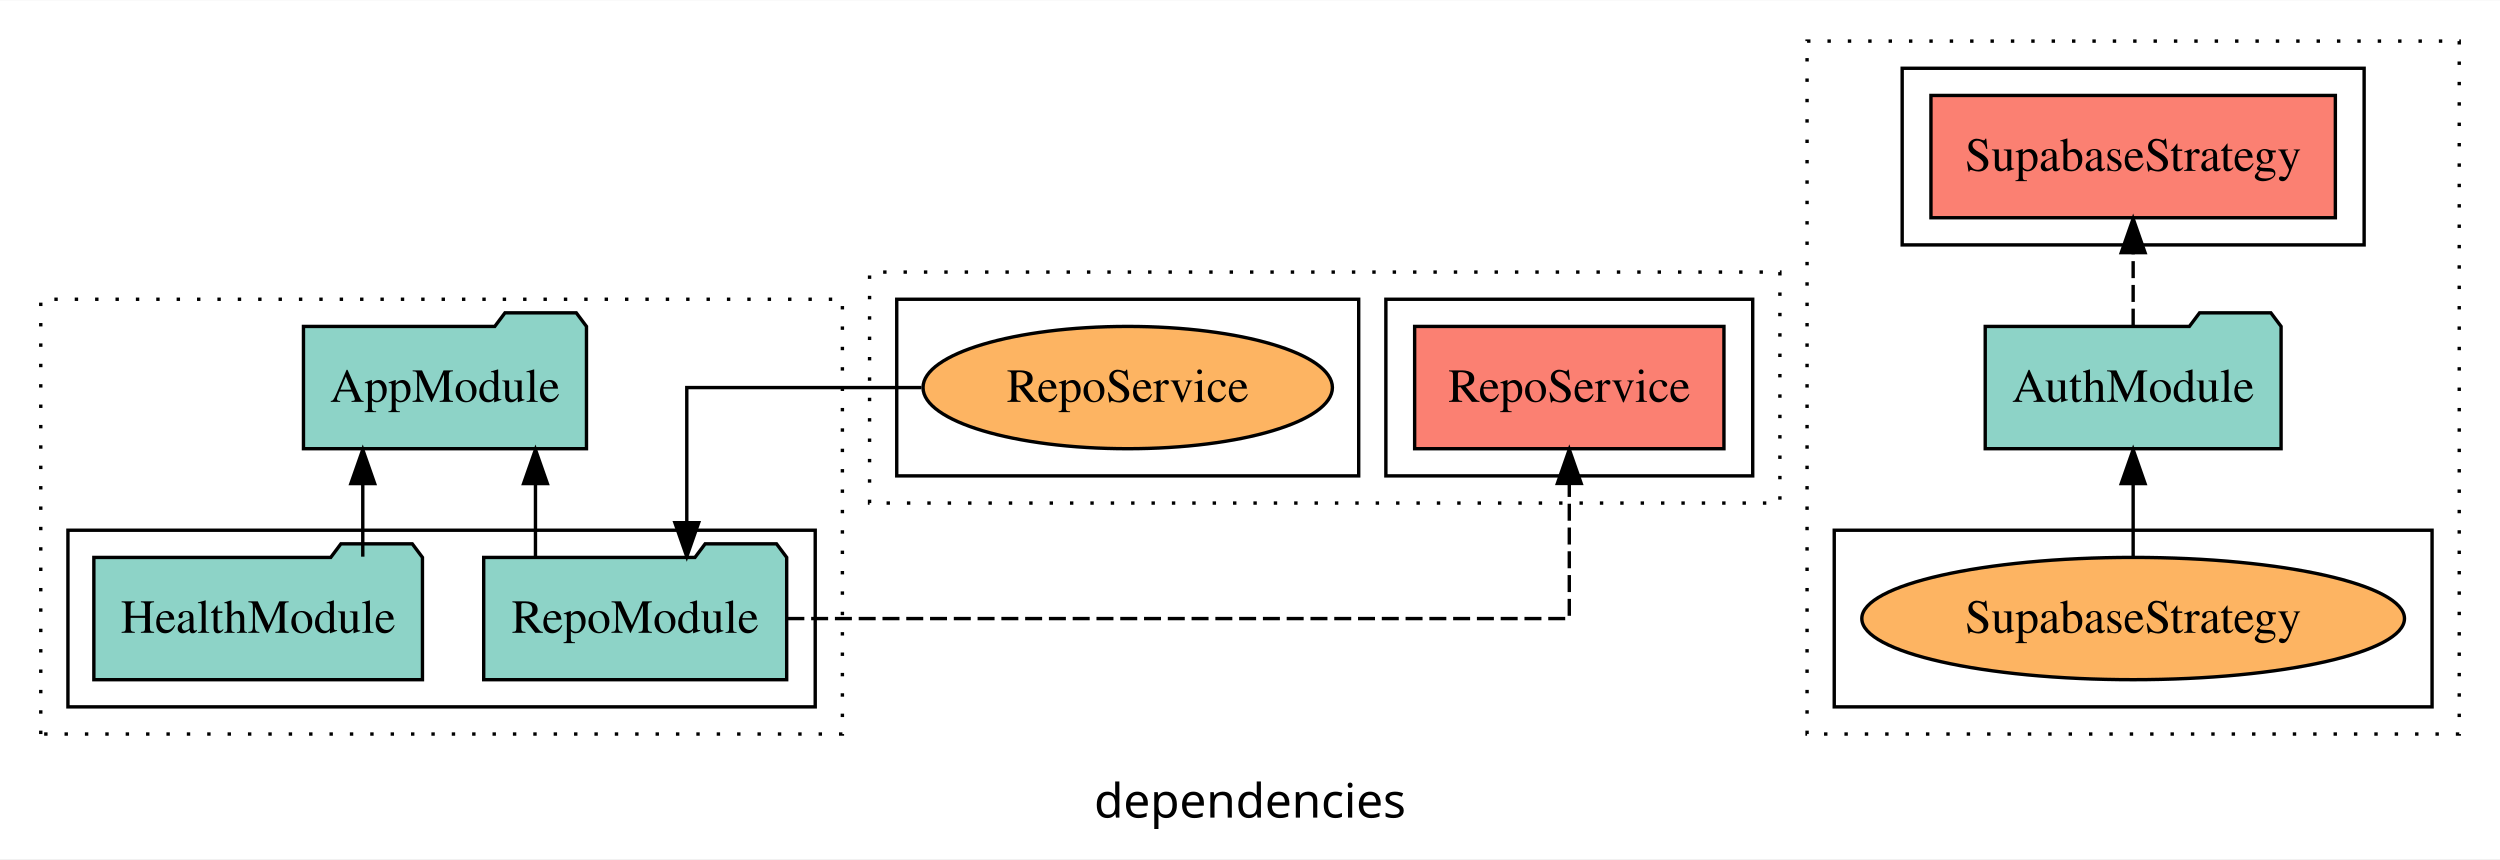
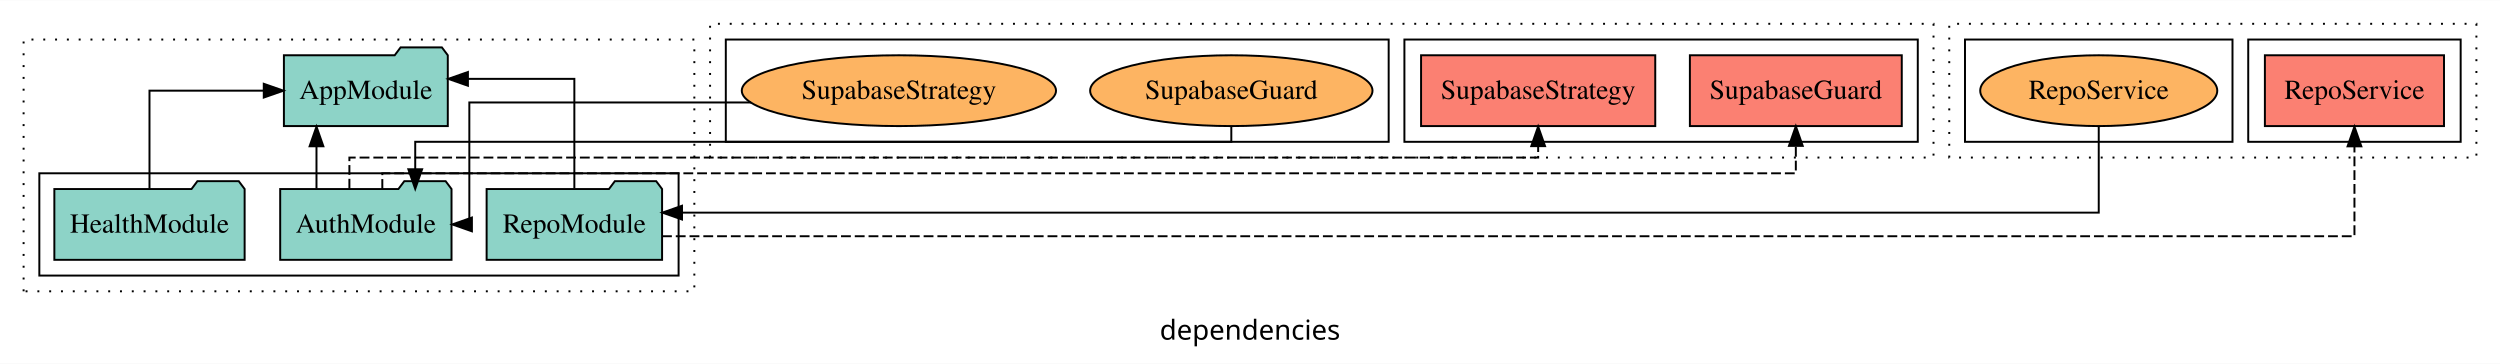
- <svg xmlns="http://www.w3.org/2000/svg" width="736pt" height="253pt" viewBox="0.00 0.00 736.00 252.80">
-   <g id="graph0" class="graph" transform="scale(1 1) rotate(0) translate(4 248.8)">
-     <polygon fill="white" stroke="transparent" points="-4,4 -4,-248.8 732,-248.8 732,4 -4,4" />
-     <text text-anchor="middle" x="364" y="-8.2" font-family="sans-serif" font-size="14.00">dependencies</text>
+ <svg xmlns="http://www.w3.org/2000/svg" width="1271pt" height="185pt" viewBox="0.00 0.00 1271.00 184.80">
+   <g id="graph0" class="graph" transform="scale(1 1) rotate(0) translate(4 180.8)">
+     <polygon fill="white" stroke="transparent" points="-4,4 -4,-180.8 1267,-180.8 1267,4 -4,4" />
+     <text text-anchor="middle" x="631.5" y="-8.2" font-family="sans-serif" font-size="14.00">dependencies</text>
    <g id="clust1" class="cluster">
-       <polygon fill="none" stroke="black" stroke-dasharray="1,5" points="8,-32.8 8,-160.8 244,-160.8 244,-32.8 8,-32.8" />
+       <polygon fill="none" stroke="black" stroke-dasharray="1,5" points="8,-32.8 8,-160.8 349,-160.8 349,-32.8 8,-32.8" />
    </g>
    <g id="clust3" class="cluster">
-       <polygon fill="none" stroke="black" points="16,-40.8 16,-92.8 236,-92.8 236,-40.8 16,-40.8" />
+       <polygon fill="none" stroke="black" points="16,-40.8 16,-92.8 341,-92.8 341,-40.8 16,-40.8" />
    </g>
    <g id="clust7" class="cluster">
-       <polygon fill="none" stroke="black" stroke-dasharray="1,5" points="528,-32.8 528,-236.8 720,-236.8 720,-32.8 528,-32.8" />
+       <polygon fill="none" stroke="black" stroke-dasharray="1,5" points="357,-100.8 357,-168.8 979,-168.8 979,-100.8 357,-100.8" />
    </g>
    <g id="clust10" class="cluster">
-       <polygon fill="none" stroke="black" points="556,-176.8 556,-228.8 692,-228.8 692,-176.8 556,-176.8" />
+       <polygon fill="none" stroke="black" points="710,-108.8 710,-160.8 971,-160.8 971,-108.8 710,-108.8" />
    </g>
    <g id="clust12" class="cluster">
-       <polygon fill="none" stroke="black" points="536,-40.8 536,-92.8 712,-92.8 712,-40.8 536,-40.8" />
+       <polygon fill="none" stroke="black" points="365,-108.8 365,-160.8 702,-160.8 702,-108.8 365,-108.8" />
    </g>
    <g id="clust19" class="cluster">
-       <polygon fill="none" stroke="black" stroke-dasharray="1,5" points="252,-100.8 252,-168.8 520,-168.8 520,-100.8 252,-100.8" />
+       <polygon fill="none" stroke="black" stroke-dasharray="1,5" points="987,-100.8 987,-168.8 1255,-168.8 1255,-100.8 987,-100.8" />
    </g>
    <g id="clust22" class="cluster">
-       <polygon fill="none" stroke="black" points="404,-108.8 404,-160.8 512,-160.8 512,-108.8 404,-108.8" />
+       <polygon fill="none" stroke="black" points="1139,-108.8 1139,-160.8 1247,-160.8 1247,-108.8 1139,-108.8" />
    </g>
    <g id="clust24" class="cluster">
-       <polygon fill="none" stroke="black" points="260,-108.8 260,-160.8 396,-160.8 396,-108.8 260,-108.8" />
+       <polygon fill="none" stroke="black" points="995,-108.8 995,-160.8 1131,-160.8 1131,-108.8 995,-108.8" />
    </g>
    <g id="node1" class="node">
+       <polygon fill="#8dd3c7" stroke="black" points="225.55,-84.8 222.55,-88.8 201.55,-88.8 198.55,-84.8 138.45,-84.8 138.45,-48.8 225.55,-48.8 225.55,-84.8" />
+       <text text-anchor="middle" x="182" y="-62.6" font-family="Times,serif" font-size="14.00">AuthModule</text>
+     </g>
+     <g id="node4" class="node">
+       <polygon fill="#8dd3c7" stroke="black" points="223.66,-152.8 220.66,-156.8 199.66,-156.8 196.66,-152.8 140.34,-152.8 140.34,-116.8 223.66,-116.8 223.66,-152.8" />
+       <text text-anchor="middle" x="182" y="-130.6" font-family="Times,serif" font-size="14.00">AppModule</text>
+     </g>
+     <g id="edge1" class="edge">
+       <path fill="none" stroke="black" d="M156.9,-85.02C156.9,-85.02 156.9,-106.53 156.9,-106.53" />
+       <polygon fill="black" stroke="black" points="153.4,-106.53 156.9,-116.53 160.4,-106.53 153.4,-106.53" />
+     </g>
+     <g id="node5" class="node">
+       <polygon fill="#fb8072" stroke="black" points="962.86,-152.8 855.14,-152.8 855.14,-116.8 962.86,-116.8 962.86,-152.8" />
+       <text text-anchor="middle" x="909" y="-130.6" font-family="Times,serif" font-size="14.00">SupabaseGuard </text>
+     </g>
+     <g id="edge4" class="edge">
+       <path fill="none" stroke="black" stroke-dasharray="5,2" d="M190.37,-84.86C190.37,-89.29 190.37,-92.8 190.37,-92.8 190.37,-92.8 909,-92.8 909,-92.8 909,-92.8 909,-106.74 909,-106.74" />
+       <polygon fill="black" stroke="black" points="905.5,-106.74 909,-116.74 912.5,-106.74 905.5,-106.74" />
+     </g>
+     <g id="node6" class="node">
+       <polygon fill="#fb8072" stroke="black" points="837.53,-152.8 718.47,-152.8 718.47,-116.8 837.53,-116.8 837.53,-152.8" />
+       <text text-anchor="middle" x="778" y="-130.6" font-family="Times,serif" font-size="14.00">SupabaseStrategy </text>
+     </g>
+     <g id="edge5" class="edge">
+       <path fill="none" stroke="black" stroke-dasharray="5,2" d="M173.63,-84.99C173.63,-93.08 173.63,-100.8 173.63,-100.8 173.63,-100.8 778,-100.8 778,-100.8 778,-100.8 778,-106.61 778,-106.61" />
+       <polygon fill="black" stroke="black" points="774.5,-106.61 778,-116.61 781.5,-106.61 774.5,-106.61" />
+     </g>
+     <g id="node2" class="node">
      <polygon fill="#8dd3c7" stroke="black" points="120.37,-84.8 117.37,-88.8 96.37,-88.8 93.37,-84.8 23.63,-84.8 23.63,-48.8 120.37,-48.8 120.37,-84.8" />
      <text text-anchor="middle" x="72" y="-62.6" font-family="Times,serif" font-size="14.00">HealthModule</text>
    </g>
+     <g id="edge2" class="edge">
+       <path fill="none" stroke="black" d="M72,-85.02C72,-105.17 72,-134.8 72,-134.8 72,-134.8 130.1,-134.8 130.1,-134.8" />
+       <polygon fill="black" stroke="black" points="130.1,-138.3 140.1,-134.8 130.1,-131.3 130.1,-138.3" />
+     </g>
    <g id="node3" class="node">
-       <polygon fill="#8dd3c7" stroke="black" points="168.66,-152.8 165.66,-156.8 144.66,-156.8 141.66,-152.8 85.34,-152.8 85.34,-116.8 168.66,-116.8 168.66,-152.8" />
-       <text text-anchor="middle" x="127" y="-130.6" font-family="Times,serif" font-size="14.00">AppModule</text>
+       <polygon fill="#8dd3c7" stroke="black" points="332.6,-84.8 329.6,-88.8 308.6,-88.8 305.6,-84.8 243.4,-84.8 243.4,-48.8 332.6,-48.8 332.6,-84.8" />
+       <text text-anchor="middle" x="288" y="-62.6" font-family="Times,serif" font-size="14.00">RepoModule</text>
    </g>
-     <g id="edge1" class="edge">
-       <path fill="none" stroke="black" d="M102.8,-85.02C102.8,-85.02 102.8,-106.53 102.8,-106.53" />
-       <polygon fill="black" stroke="black" points="99.3,-106.53 102.8,-116.53 106.3,-106.53 99.3,-106.53" />
+     <g id="edge3" class="edge">
+       <path fill="none" stroke="black" d="M288,-85.09C288,-107.01 288,-140.8 288,-140.8 288,-140.8 233.89,-140.8 233.89,-140.8" />
+       <polygon fill="black" stroke="black" points="233.89,-137.3 223.89,-140.8 233.89,-144.3 233.89,-137.3" />
    </g>
-     <g id="node2" class="node">
-       <polygon fill="#8dd3c7" stroke="black" points="227.6,-84.8 224.6,-88.8 203.6,-88.8 200.6,-84.8 138.4,-84.8 138.4,-48.8 227.6,-48.8 227.6,-84.8" />
-       <text text-anchor="middle" x="183" y="-62.6" font-family="Times,serif" font-size="14.00">RepoModule</text>
+     <g id="node9" class="node">
+       <polygon fill="#fb8072" stroke="black" points="1238.53,-152.8 1147.47,-152.8 1147.47,-116.8 1238.53,-116.8 1238.53,-152.8" />
+       <text text-anchor="middle" x="1193" y="-130.6" font-family="Times,serif" font-size="14.00">RepoService </text>
    </g>
-     <g id="edge2" class="edge">
-       <path fill="none" stroke="black" d="M153.64,-85.02C153.64,-85.02 153.64,-106.53 153.64,-106.53" />
-       <polygon fill="black" stroke="black" points="150.14,-106.53 153.64,-116.53 157.14,-106.53 150.14,-106.53" />
+     <g id="edge8" class="edge">
+       <path fill="none" stroke="black" stroke-dasharray="5,2" d="M332.57,-60.8C514.72,-60.8 1193,-60.8 1193,-60.8 1193,-60.8 1193,-106.51 1193,-106.51" />
+       <polygon fill="black" stroke="black" points="1189.5,-106.51 1193,-116.51 1196.5,-106.51 1189.5,-106.51" />
    </g>
    <g id="node7" class="node">
-       <polygon fill="#fb8072" stroke="black" points="503.53,-152.8 412.47,-152.8 412.47,-116.8 503.53,-116.8 503.53,-152.8" />
-       <text text-anchor="middle" x="458" y="-130.6" font-family="Times,serif" font-size="14.00">RepoService </text>
+       <ellipse fill="#fdb462" stroke="black" cx="622" cy="-134.8" rx="71.78" ry="18" />
+       <text text-anchor="middle" x="622" y="-130.6" font-family="Times,serif" font-size="14.00">SupabaseGuard</text>
    </g>
-     <g id="edge5" class="edge">
-       <path fill="none" stroke="black" stroke-dasharray="5,2" d="M227.8,-66.8C305.72,-66.8 458,-66.8 458,-66.8 458,-66.8 458,-106.58 458,-106.58" />
-       <polygon fill="black" stroke="black" points="454.5,-106.58 458,-116.58 461.5,-106.58 454.5,-106.58" />
-     </g>
-     <g id="node4" class="node">
-       <polygon fill="#fb8072" stroke="black" points="683.53,-220.8 564.47,-220.8 564.47,-184.8 683.53,-184.8 683.53,-220.8" />
-       <text text-anchor="middle" x="624" y="-198.6" font-family="Times,serif" font-size="14.00">SupabaseStrategy </text>
-     </g>
-     <g id="node5" class="node">
-       <polygon fill="#8dd3c7" stroke="black" points="667.55,-152.8 664.55,-156.8 643.55,-156.8 640.55,-152.8 580.45,-152.8 580.45,-116.8 667.55,-116.8 667.55,-152.8" />
-       <text text-anchor="middle" x="624" y="-130.6" font-family="Times,serif" font-size="14.00">AuthModule</text>
-     </g>
-     <g id="edge3" class="edge">
-       <path fill="none" stroke="black" stroke-dasharray="5,2" d="M624,-153.02C624,-153.02 624,-174.53 624,-174.53" />
-       <polygon fill="black" stroke="black" points="620.5,-174.53 624,-184.53 627.5,-174.53 620.5,-174.53" />
-     </g>
-     <g id="node6" class="node">
-       <ellipse fill="#fdb462" stroke="black" cx="624" cy="-66.8" rx="79.88" ry="18" />
-       <text text-anchor="middle" x="624" y="-62.6" font-family="Times,serif" font-size="14.00">SupabaseStrategy</text>
-     </g>
-     <g id="edge4" class="edge">
-       <path fill="none" stroke="black" d="M624,-85.02C624,-85.02 624,-106.53 624,-106.53" />
-       <polygon fill="black" stroke="black" points="620.5,-106.53 624,-116.53 627.5,-106.53 620.5,-106.53" />
+     <g id="edge6" class="edge">
+       <path fill="none" stroke="black" d="M622,-116.74C622,-112.31 622,-108.8 622,-108.8 622,-108.8 207.1,-108.8 207.1,-108.8 207.1,-108.8 207.1,-94.86 207.1,-94.86" />
+       <polygon fill="black" stroke="black" points="210.6,-94.86 207.1,-84.86 203.6,-94.86 210.6,-94.86" />
    </g>
    <g id="node8" class="node">
-       <ellipse fill="#fdb462" stroke="black" cx="328" cy="-134.8" rx="60.26" ry="18" />
-       <text text-anchor="middle" x="328" y="-130.6" font-family="Times,serif" font-size="14.00">RepoService</text>
+       <ellipse fill="#fdb462" stroke="black" cx="453" cy="-134.8" rx="79.88" ry="18" />
+       <text text-anchor="middle" x="453" y="-130.6" font-family="Times,serif" font-size="14.00">SupabaseStrategy</text>
    </g>
-     <g id="edge6" class="edge">
-       <path fill="none" stroke="black" d="M267.28,-134.8C233.49,-134.8 198.19,-134.8 198.19,-134.8 198.19,-134.8 198.19,-95.02 198.19,-95.02" />
-       <polygon fill="black" stroke="black" points="201.69,-95.02 198.19,-85.02 194.69,-95.02 201.69,-95.02" />
+     <g id="edge7" class="edge">
+       <path fill="none" stroke="black" d="M377.84,-128.8C314.67,-128.8 234.61,-128.8 234.61,-128.8 234.61,-128.8 234.61,-66.8 234.61,-66.8 234.61,-66.8 233.74,-66.8 233.74,-66.8" />
+       <polygon fill="black" stroke="black" points="235.92,-63.3 225.92,-66.8 235.92,-70.3 235.92,-63.3" />
+     </g>
+     <g id="node10" class="node">
+       <ellipse fill="#fdb462" stroke="black" cx="1063" cy="-134.8" rx="60.26" ry="18" />
+       <text text-anchor="middle" x="1063" y="-130.6" font-family="Times,serif" font-size="14.00">RepoService</text>
+     </g>
+     <g id="edge9" class="edge">
+       <path fill="none" stroke="black" d="M1063,-116.53C1063,-98.24 1063,-72.8 1063,-72.8 1063,-72.8 342.73,-72.8 342.73,-72.8" />
+       <polygon fill="black" stroke="black" points="342.73,-69.3 332.73,-72.8 342.73,-76.3 342.73,-69.3" />
    </g>
  </g>
</svg>
